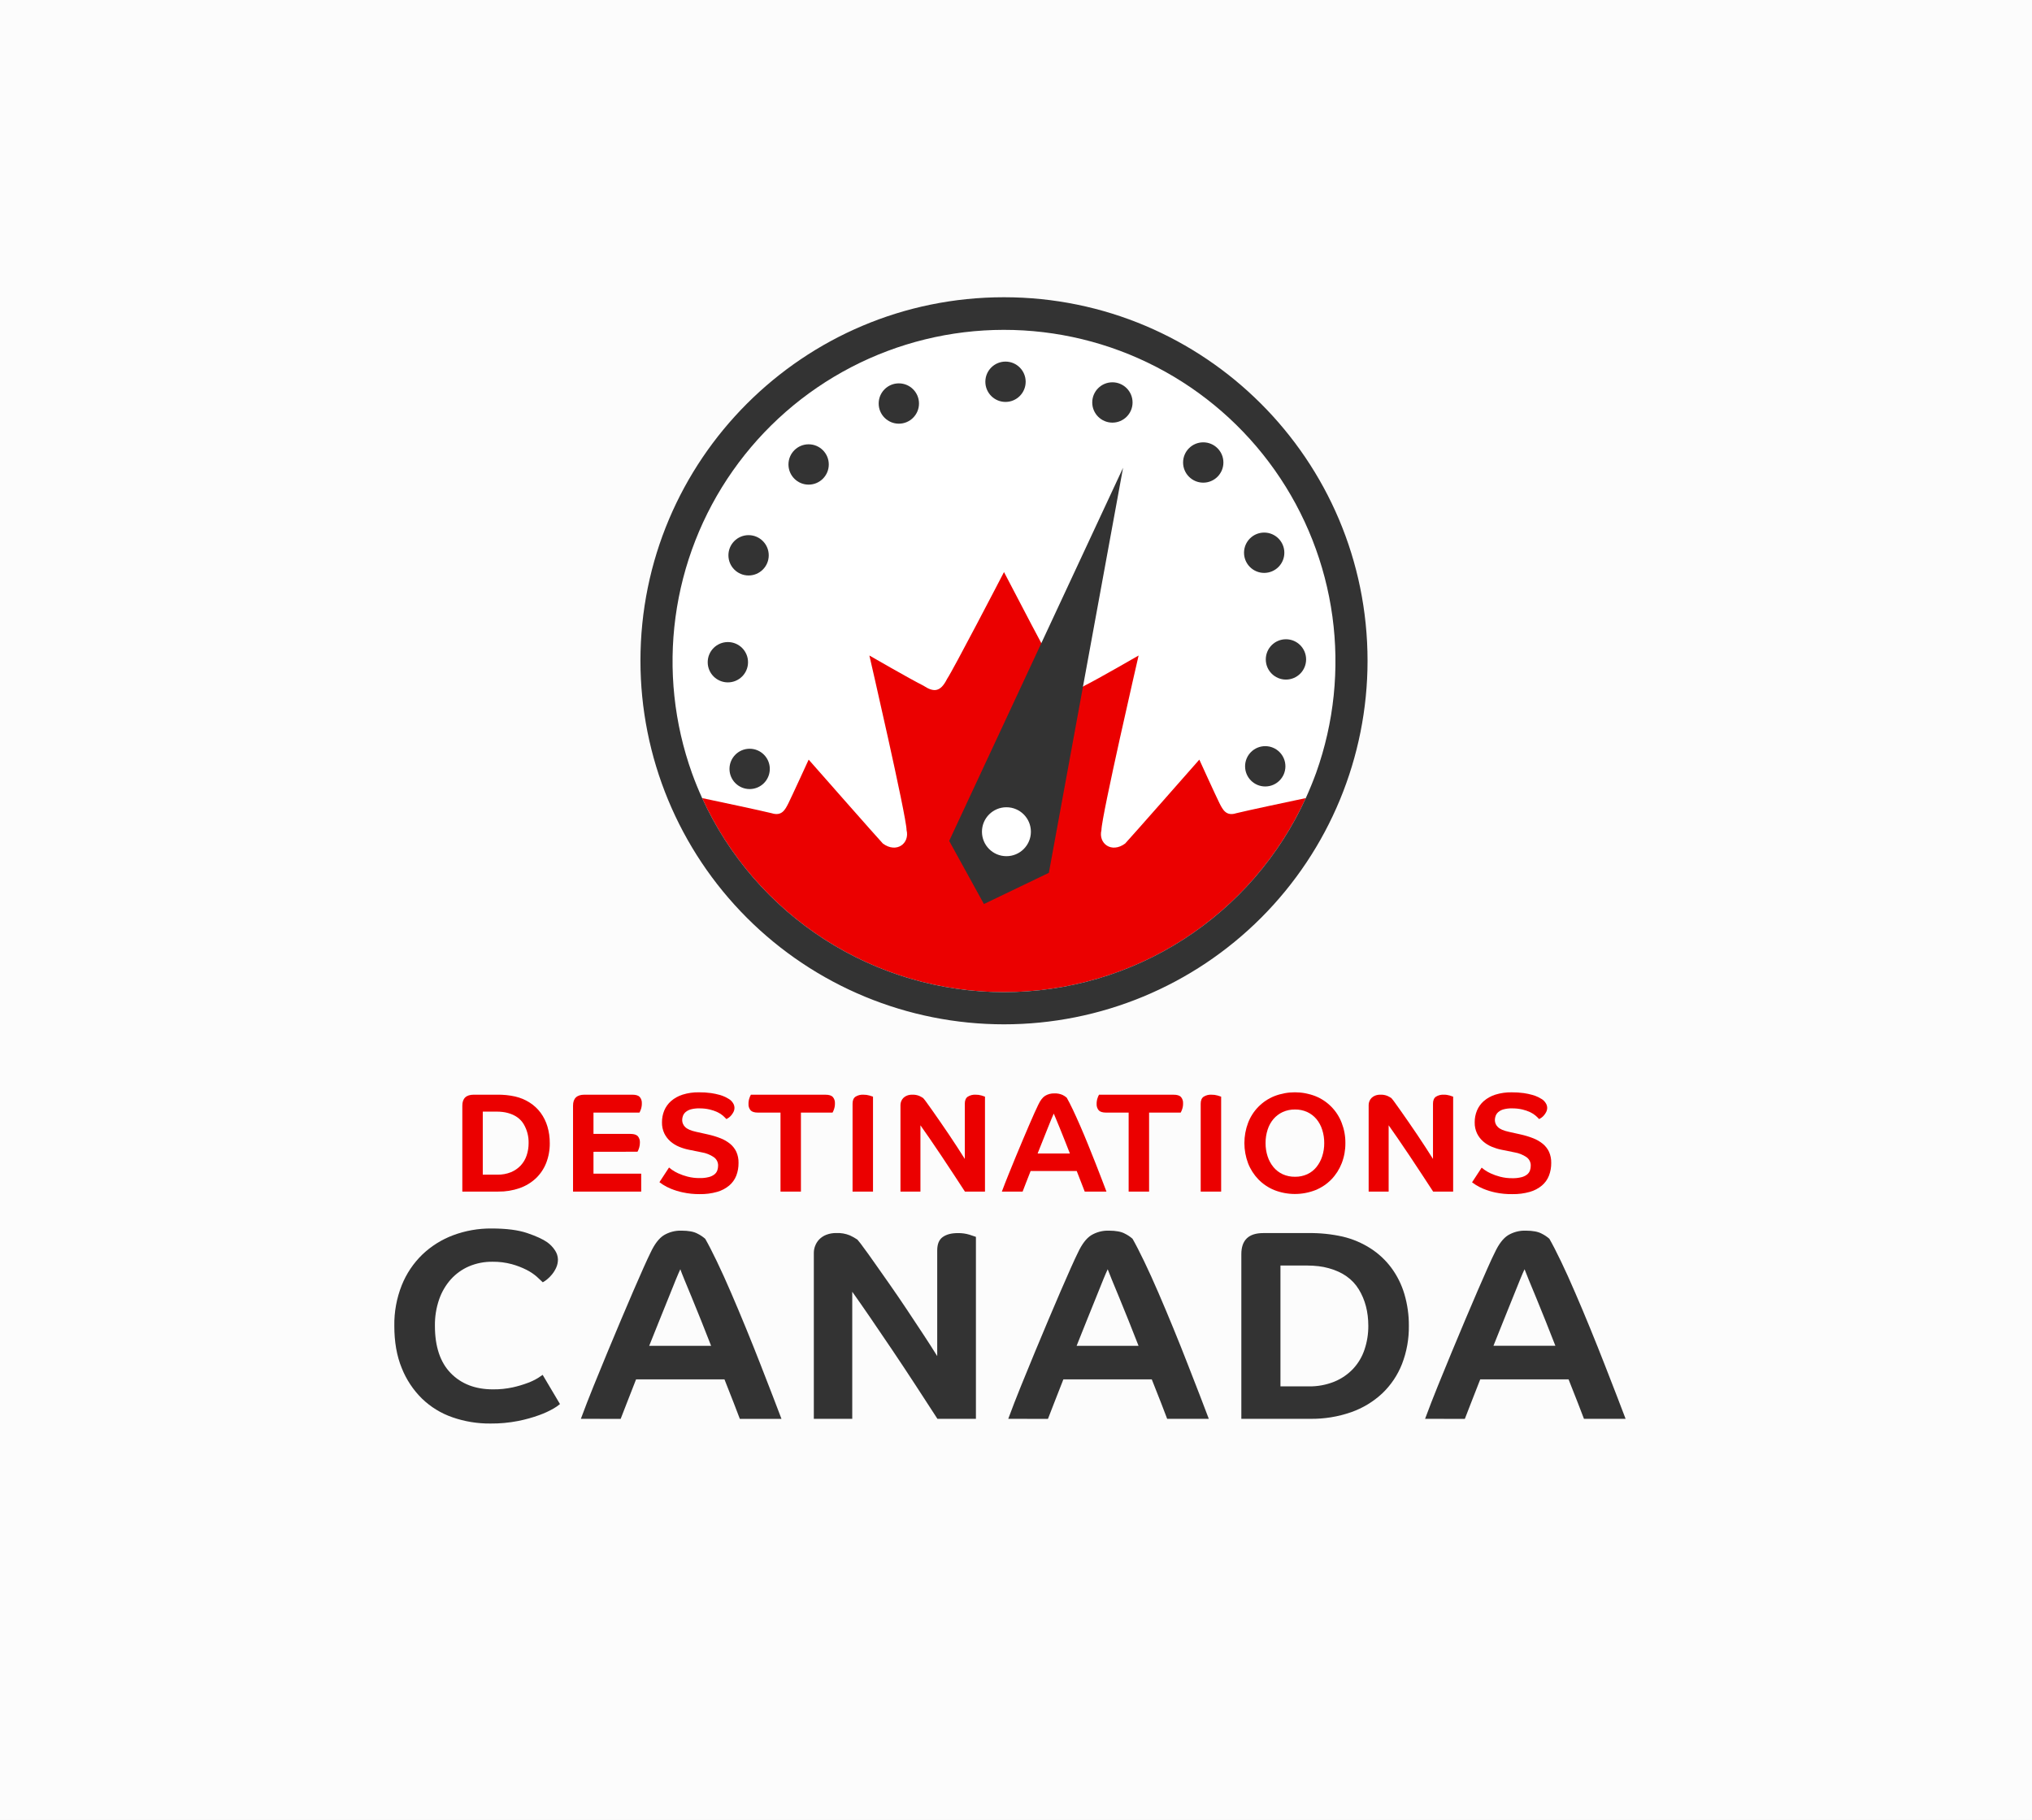
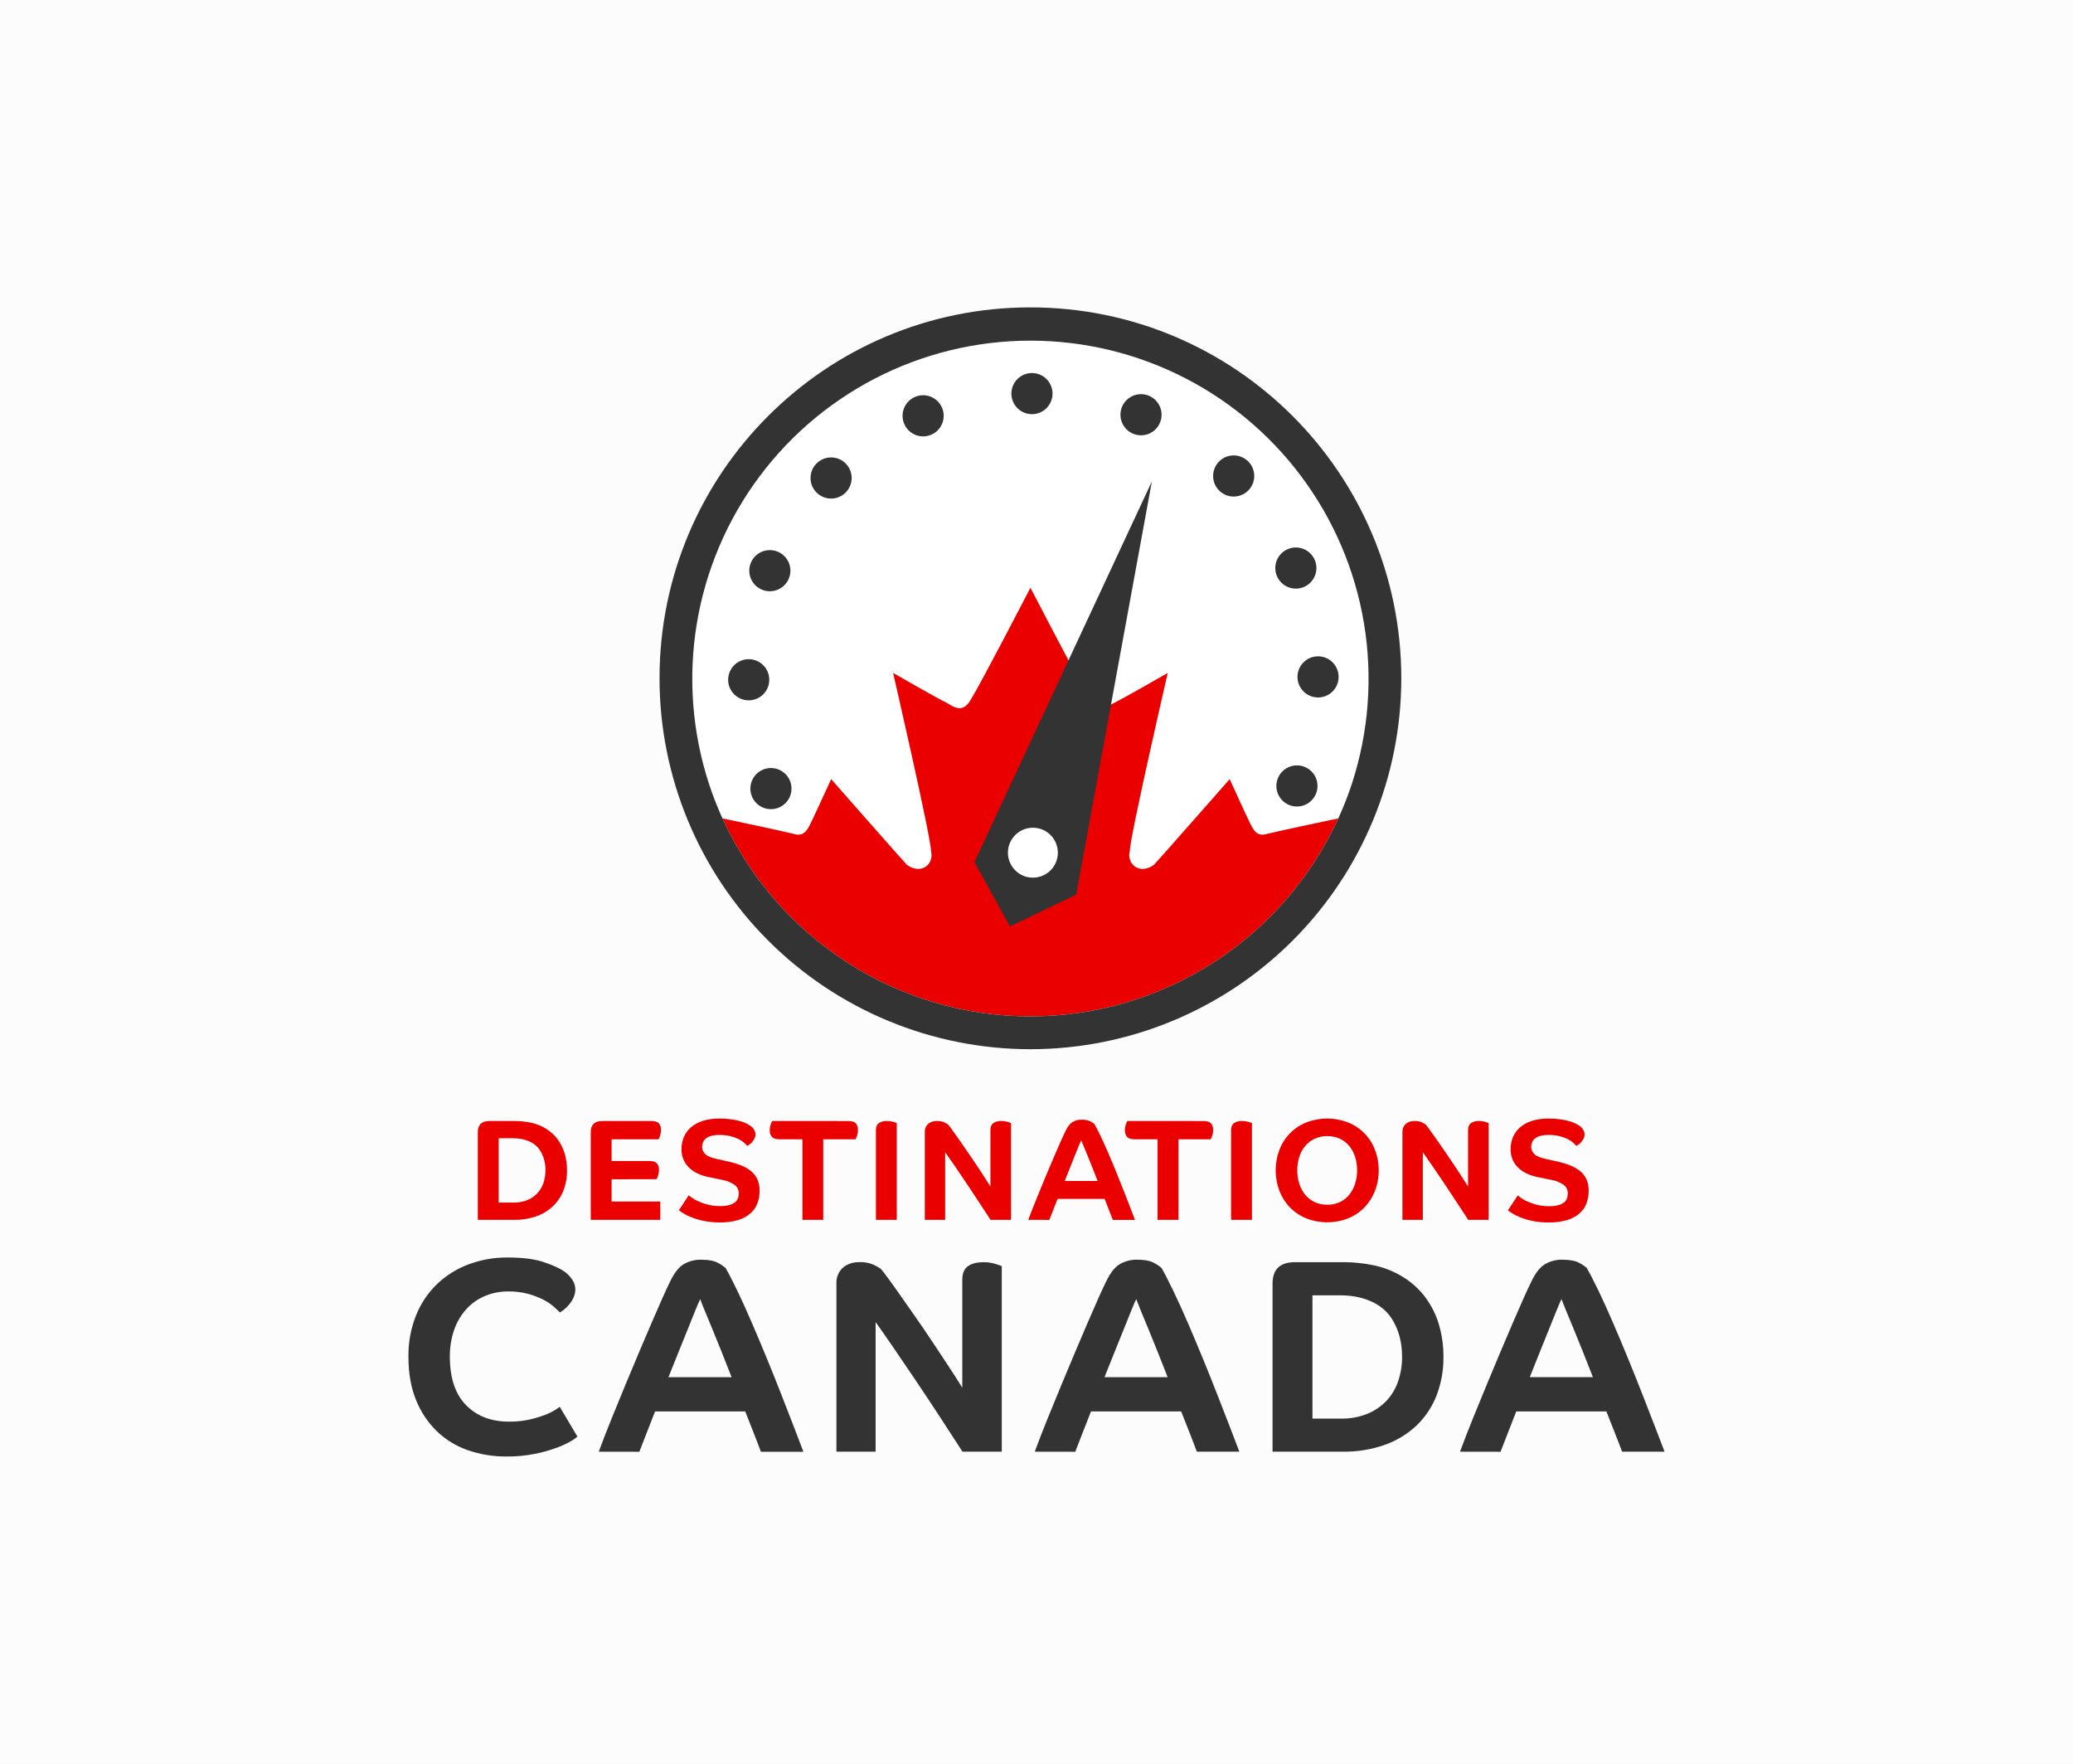
- <svg xmlns="http://www.w3.org/2000/svg" fill="none" viewBox="0 0 335 300">
-   <path d="m0 0h335v300h-335z" fill="#fcfcfc" />
-   <path d="m220.164 108.924c.009 6.288-1.07 12.53-3.189 18.449-.51 1.421-1.076 2.815-1.697 4.182-2.904.618-9.718 2.059-11.462 2.492-1.666.528-2.221-.554-2.778-1.666-.557-1.111-3.328-7.167-3.328-7.167s-11.676 13.276-12.228 13.841c-2.244 1.663-4.461 0-3.91-2.22 0-2.223 6.127-28.774 6.127-28.774s-6.678 3.859-8.898 4.968c-1.69 1.111-2.799 1.111-3.907-1.109-1.056-1.584-8.696-16.29-9.385-17.616.032-.063.05-.095.05-.095h-.1s.018.032.05.095c-.689 1.32-8.326 16.029-9.384 17.616-1.109 2.22-2.22 2.22-3.907 1.109-2.22-1.109-8.902-4.968-8.902-4.968s6.127 26.543 6.127 28.774c.555 2.22-1.665 3.883-3.907 2.22-.554-.557-12.23-13.83-12.23-13.83s-2.782 6.058-3.329 7.167c-.546 1.108-1.108 2.199-2.774 1.665-1.745-.432-8.537-1.874-11.46-2.491-.607-1.331-1.16-2.688-1.66-4.071-2.714-7.504-3.753-15.511-3.044-23.459.71-7.948 3.151-15.645 7.152-22.549 4.001-6.904 9.465-12.849 16.008-17.417 6.543-4.568 14.007-7.648 21.867-9.024 7.86-1.376 15.926-1.015 23.632 1.059 7.705 2.073 14.864 5.808 20.972 10.943 6.109 5.135 11.019 11.544 14.387 18.778s5.111 15.118 5.107 23.098z" fill="#fff" />
-   <path d="m215.278 131.566c-4.355 9.541-11.36 17.63-20.183 23.302-8.822 5.671-19.09 8.687-29.578 8.687s-20.755-3.016-29.578-8.687c-8.822-5.672-15.828-13.761-20.182-23.302 2.922.617 9.714 2.059 11.459 2.492 1.666.528 2.22-.555 2.775-1.666.554-1.111 3.328-7.167 3.328-7.167s11.676 13.273 12.231 13.83c2.241 1.663 4.461 0 3.907-2.22 0-2.223-6.128-28.774-6.128-28.774s6.682 3.859 8.902 4.968c1.687 1.111 2.798 1.111 3.907-1.109 1.056-1.584 8.695-16.29 9.384-17.615.689 1.32 8.326 16.029 9.385 17.615 1.109 2.22 2.217 2.22 3.907 1.109 2.22-1.109 8.899-4.968 8.899-4.968s-6.127 26.543-6.127 28.774c-.552 2.22 1.665 3.883 3.909 2.22.552-.557 12.228-13.83 12.228-13.83s2.756 6.058 3.315 7.167c.56 1.109 1.112 2.199 2.778 1.666 1.744-.433 8.542-1.875 11.462-2.492z" fill="#eb0000" />
+ <svg xmlns="http://www.w3.org/2000/svg" fill="none" viewBox="0 0 335 285">
+   <path d="m0 0h335v285h-335z" fill="#fcfcfc" />
+   <path d="m221.159 109.589c.01 6.288-1.069 12.53-3.188 18.45-.511 1.42-1.077 2.814-1.698 4.181-2.904.618-9.717 2.059-11.462 2.492-1.666.528-2.22-.554-2.777-1.666-.557-1.111-3.329-7.167-3.329-7.167s-11.676 13.276-12.227 13.841c-2.244 1.663-4.462 0-3.91-2.22 0-2.223 6.127-28.774 6.127-28.774s-6.679 3.859-8.899 4.968c-1.689 1.111-2.798 1.111-3.907-1.109-1.056-1.584-8.695-16.29-9.384-17.615.031-.063.05-.095.05-.095h-.1s.018.032.05.095c-.689 1.32-8.326 16.029-9.385 17.615-1.108 2.22-2.22 2.22-3.907 1.109-2.22-1.109-8.901-4.968-8.901-4.968s6.127 26.543 6.127 28.774c.554 2.22-1.666 3.883-3.907 2.22-.554-.557-12.23-13.83-12.23-13.83s-2.783 6.058-3.329 7.167c-.547 1.109-1.109 2.199-2.775 1.666-1.745-.433-8.537-1.875-11.459-2.492-.607-1.331-1.161-2.688-1.66-4.071-2.715-7.504-3.754-15.511-3.044-23.459.71-7.948 3.151-15.645 7.152-22.549 4.001-6.904 9.464-12.849 16.007-17.417 6.544-4.568 14.007-7.648 21.867-9.024 7.861-1.376 15.927-1.015 23.632 1.058 7.706 2.073 14.864 5.808 20.973 10.943 6.108 5.135 11.019 11.544 14.387 18.778 3.367 7.234 5.11 15.118 5.106 23.098z" fill="#fff" />
+   <path d="m216.273 132.231c-4.354 9.541-11.36 17.63-20.183 23.302-8.822 5.671-19.089 8.687-29.578 8.687-10.488 0-20.755-3.016-29.577-8.687-8.823-5.672-15.829-13.761-20.183-23.302 2.922.617 9.714 2.059 11.459 2.492 1.666.528 2.22-.555 2.775-1.666.554-1.111 3.329-7.167 3.329-7.167s11.676 13.273 12.23 13.83c2.241 1.663 4.461 0 3.907-2.22 0-2.223-6.127-28.774-6.127-28.774s6.681 3.859 8.901 4.968c1.687 1.111 2.798 1.111 3.907-1.109 1.056-1.584 8.696-16.29 9.385-17.615.689 1.32 8.326 16.029 9.384 17.615 1.109 2.22 2.218 2.22 3.907 1.109 2.22-1.109 8.899-4.968 8.899-4.968s-6.127 26.543-6.127 28.774c-.552 2.22 1.666 3.883 3.91 2.22.551-.557 12.227-13.83 12.227-13.83s2.756 6.058 3.316 7.167c.559 1.109 1.111 2.199 2.777 1.666 1.745-.433 8.542-1.875 11.462-2.492z" fill="#eb0000" />
  <g fill="#333">
-     <path d="m185.152 77.114-28.668 61.51 5.728 10.404 10.705-5.142z" />
-     <path d="m123.589 130.077c1.835 0 3.323-1.488 3.323-3.324 0-1.835-1.488-3.323-3.323-3.323-1.836 0-3.324 1.488-3.324 3.323 0 1.836 1.488 3.324 3.324 3.324z" />
-     <path d="m123.412 94.867c1.836 0 3.324-1.488 3.324-3.324s-1.488-3.324-3.324-3.324c-1.835 0-3.323 1.488-3.323 3.324s1.488 3.324 3.323 3.324z" />
-     <path d="m148.184 69.844c1.836 0 3.324-1.488 3.324-3.324s-1.488-3.324-3.324-3.324c-1.835 0-3.323 1.488-3.323 3.324s1.488 3.324 3.323 3.324z" />
-     <path d="m183.394 69.67c1.835 0 3.323-1.488 3.323-3.324 0-1.836-1.488-3.324-3.323-3.324-1.836 0-3.324 1.488-3.324 3.324 0 1.835 1.488 3.324 3.324 3.324z" />
-     <path d="m208.417 94.442c1.835 0 3.323-1.488 3.323-3.324 0-1.835-1.488-3.324-3.323-3.324-1.836 0-3.324 1.488-3.324 3.324 0 1.836 1.488 3.324 3.324 3.324z" />
-     <path d="m208.591 129.649c1.836 0 3.324-1.488 3.324-3.324 0-1.835-1.488-3.323-3.324-3.323s-3.324 1.488-3.324 3.323c0 1.836 1.488 3.324 3.324 3.324z" />
-     <path d="m119.999 112.49c1.835 0 3.323-1.488 3.323-3.323 0-1.836-1.488-3.324-3.323-3.324-1.836 0-3.324 1.488-3.324 3.324 0 1.835 1.488 3.323 3.324 3.323z" />
-     <path d="m133.311 79.891c1.836 0 3.324-1.488 3.324-3.324 0-1.836-1.488-3.324-3.324-3.324-1.835 0-3.323 1.488-3.323 3.324 0 1.835 1.488 3.324 3.323 3.324z" />
-     <path d="m165.771 66.257c1.835 0 3.323-1.488 3.323-3.324 0-1.835-1.488-3.324-3.323-3.324-1.836 0-3.324 1.488-3.324 3.324 0 1.836 1.488 3.324 3.324 3.324z" />
-     <path d="m198.37 79.566c1.835 0 3.323-1.488 3.323-3.324 0-1.836-1.488-3.324-3.323-3.324-1.836 0-3.324 1.488-3.324 3.324 0 1.835 1.488 3.324 3.324 3.324z" />
-     <path d="m212.004 112.028c1.836 0 3.324-1.488 3.324-3.323 0-1.836-1.488-3.324-3.324-3.324-1.835 0-3.323 1.488-3.323 3.324 0 1.835 1.488 3.323 3.323 3.323z" />
-     <path d="m165.509 49c-33.1 0-59.924 26.834-59.924 59.924 0 15.896 6.315 31.141 17.555 42.381s26.485 17.554 42.381 17.554 31.141-6.314 42.381-17.554 17.555-26.485 17.555-42.381c-.013-33.09-26.847-59.924-59.948-59.924zm49.769 82.565c-4.355 9.542-11.361 17.631-20.183 23.302-8.822 5.672-19.09 8.688-29.578 8.688s-20.755-3.016-29.578-8.688c-8.822-5.671-15.828-13.76-20.182-23.302-.608-1.33-1.161-2.687-1.661-4.07-2.962-8.245-3.898-17.08-2.73-25.763 1.169-8.682 4.407-16.956 9.443-24.124 5.036-7.168 11.721-13.021 19.493-17.064 7.771-4.043 16.401-6.159 25.161-6.168 8.761-.009 17.395 2.087 25.175 6.114 7.781 4.027 14.479 9.865 19.53 17.022 5.051 7.157 8.308 15.424 9.495 24.104 1.187 8.679.269 17.517-2.675 25.768-.519 1.42-1.089 2.814-1.71 4.181z" />
+     <path d="m186.147 77.779-28.668 61.51 5.728 10.404 10.705-5.142z" />
+     <path d="m124.584 130.742c1.836 0 3.324-1.488 3.324-3.324 0-1.835-1.488-3.323-3.324-3.323-1.835 0-3.323 1.488-3.323 3.323 0 1.836 1.488 3.324 3.323 3.324z" />
+     <path d="m124.407 95.532c1.836 0 3.324-1.488 3.324-3.324 0-1.836-1.488-3.324-3.324-3.324-1.835 0-3.323 1.488-3.323 3.324 0 1.835 1.488 3.324 3.323 3.324z" />
+     <path d="m149.179 70.509c1.836 0 3.324-1.488 3.324-3.324 0-1.835-1.488-3.324-3.324-3.324-1.835 0-3.323 1.488-3.323 3.324 0 1.836 1.488 3.324 3.323 3.324z" />
+     <path d="m184.389 70.335c1.836 0 3.324-1.488 3.324-3.324s-1.488-3.324-3.324-3.324c-1.835 0-3.323 1.488-3.323 3.324s1.488 3.324 3.323 3.324z" />
+     <path d="m209.412 95.107c1.835 0 3.323-1.488 3.323-3.324 0-1.836-1.488-3.324-3.323-3.324-1.836 0-3.324 1.488-3.324 3.324 0 1.835 1.488 3.324 3.324 3.324z" />
+     <path d="m209.586 130.314c1.836 0 3.324-1.488 3.324-3.323 0-1.836-1.488-3.324-3.324-3.324-1.835 0-3.323 1.488-3.323 3.324 0 1.835 1.488 3.323 3.323 3.323z" />
+     <path d="m120.994 113.155c1.835 0 3.323-1.488 3.323-3.323 0-1.836-1.488-3.324-3.323-3.324-1.836 0-3.324 1.488-3.324 3.324 0 1.835 1.488 3.323 3.324 3.323z" />
+     <path d="m134.307 80.556c1.835 0 3.323-1.488 3.323-3.324s-1.488-3.324-3.323-3.324c-1.836 0-3.324 1.488-3.324 3.324s1.488 3.324 3.324 3.324z" />
+     <path d="m166.766 66.921c1.835 0 3.323-1.488 3.323-3.324 0-1.836-1.488-3.324-3.323-3.324-1.836 0-3.324 1.488-3.324 3.324 0 1.835 1.488 3.324 3.324 3.324z" />
+     <path d="m199.365 80.231c1.835 0 3.323-1.488 3.323-3.324s-1.488-3.324-3.323-3.324c-1.836 0-3.324 1.488-3.324 3.324s1.488 3.324 3.324 3.324z" />
+     <path d="m212.999 112.693c1.836 0 3.324-1.488 3.324-3.323 0-1.836-1.488-3.324-3.324-3.324-1.835 0-3.323 1.488-3.323 3.324 0 1.835 1.488 3.323 3.323 3.323z" />
+     <path d="m166.504 49.665c-33.1 0-59.923 26.834-59.923 59.924 0 15.896 6.314 31.141 17.554 42.381s26.485 17.555 42.381 17.555 31.141-6.315 42.381-17.555 17.555-26.485 17.555-42.381c-.013-33.09-26.847-59.924-59.948-59.924zm49.769 82.566c-4.355 9.541-11.36 17.63-20.183 23.301-8.822 5.672-19.089 8.688-29.578 8.688-10.488 0-20.755-3.016-29.578-8.688-8.822-5.671-15.828-13.76-20.182-23.301-.607-1.331-1.161-2.688-1.661-4.071-2.962-8.245-3.898-17.08-2.73-25.763 1.169-8.682 4.407-16.956 9.443-24.124s11.721-13.021 19.493-17.064 16.401-6.159 25.162-6.168c8.76-.009 17.394 2.087 25.175 6.114 7.78 4.027 14.478 9.865 19.529 17.022s8.308 15.425 9.495 24.104c1.187 8.679.27 17.517-2.675 25.768-.519 1.42-1.089 2.814-1.71 4.182z" />
  </g>
-   <path d="m165.921 141.142c2.228 0 4.034-1.805 4.034-4.033s-1.806-4.034-4.034-4.034-4.034 1.806-4.034 4.034 1.806 4.033 4.034 4.033z" fill="#fff" />
-   <path d="m91.982 207.597c.006.476-.093.947-.29 1.381-.181.399-.414.774-.692 1.114-.244.304-.52.581-.824.826-.215.177-.447.334-.692.467-.237-.237-.572-.55-1.003-.937-.509-.439-1.07-.813-1.671-1.114-.776-.393-1.59-.706-2.429-.935-1.038-.28-2.111-.415-3.186-.401-1.331-.018-2.651.24-3.878.758-1.137.49-2.155 1.219-2.986 2.138-.859.968-1.518 2.097-1.938 3.321-.479 1.398-.713 2.868-.692 4.345 0 3.416.869 6.016 2.608 7.801 1.739 1.784 4.061 2.676 6.966 2.674 1.101.012 2.2-.1 3.276-.333.841-.186 1.668-.432 2.474-.736.574-.21 1.125-.475 1.647-.792.417-.264.684-.444.792-.528l2.854 4.812c-.329.278-.682.524-1.056.737-.74.422-1.516.78-2.318 1.069-1.14.416-2.31.743-3.5.979-1.519.299-3.064.442-4.612.425-2.124.017-4.234-.33-6.24-1.027-1.876-.647-3.587-1.697-5.016-3.075-1.452-1.427-2.591-3.142-3.342-5.034-.818-1.991-1.227-4.308-1.225-6.953-.038-2.295.378-4.575 1.225-6.708.761-1.904 1.915-3.625 3.387-5.053 1.461-1.395 3.19-2.48 5.082-3.189 2.026-.755 4.173-1.133 6.336-1.114 2.437 0 4.399.253 5.884.758 1.485.505 2.584 1.01 3.297 1.515.515.365.954.827 1.294 1.36.286.43.448.932.467 1.449z" fill="#333" />
-   <path d="m95.763 233.892c.651-1.76 1.355-3.572 2.112-5.438.757-1.865 1.514-3.713 2.272-5.543.759-1.827 1.502-3.602 2.231-5.325s1.404-3.307 2.027-4.752c.623-1.441 1.18-2.712 1.671-3.811.491-1.1.885-1.947 1.18-2.54.655-1.397 1.383-2.349 2.183-2.854.876-.525 1.884-.788 2.904-.757 1.158 0 2.038.163 2.64.491.465.226.898.515 1.286.858.528.922 1.167 2.163 1.916 3.722.75 1.559 1.53 3.282 2.342 5.169.815 1.888 1.639 3.848 2.473 5.881s1.622 4.001 2.363 5.905c.741 1.905 1.417 3.643 2.027 5.217.611 1.573 1.093 2.836 1.447 3.788h-6.864c-.237-.655-.571-1.524-1-2.608-.43-1.084-.942-2.388-1.537-3.91h-14.571c-.597 1.515-1.102 2.808-1.516 3.878-.413 1.07-.755 1.95-1.026 2.64zm16.398-24.656c-.148.296-.392.86-.734 1.692-.341.833-.742 1.828-1.203 2.986-.462 1.16-.975 2.43-1.539 3.812-.565 1.381-1.117 2.759-1.656 4.131h10.206c-.528-1.364-1.07-2.737-1.626-4.12-.556-1.384-1.069-2.646-1.539-3.789-.475-1.144-.884-2.132-1.225-2.964-.342-.833-.569-1.415-.684-1.748z" fill="#333" />
-   <path d="m141.347 204.345c.357.412.692.843 1.003 1.291.528.704 1.16 1.584 1.895 2.639l2.474 3.519c.905 1.294 1.818 2.631 2.74 4.013.922 1.381 1.826 2.745 2.711 4.092.88 1.335 1.661 2.553 2.342 3.653v-17.423c0-1.04.303-1.774.913-2.207s1.431-.646 2.474-.646c.655-.014 1.309.075 1.937.264.549.176.898.295 1.056.356v29.996h-6.346c-1.04-1.605-2.213-3.41-3.519-5.417-1.306-2.006-2.614-3.981-3.925-5.926-1.308-1.945-2.549-3.771-3.722-5.48-1.174-1.709-2.132-3.084-2.875-4.124v20.947h-6.336v-27.364c.002-.397.078-.79.225-1.159.149-.393.376-.753.668-1.056.328-.332.723-.59 1.158-.758.526-.202 1.085-.3 1.648-.29.761-.035 1.521.095 2.228.38.435.199.854.433 1.251.7z" fill="#333" />
-   <path d="m166.222 233.892c.651-1.76 1.355-3.572 2.112-5.438.756-1.865 1.514-3.713 2.273-5.543.758-1.827 1.502-3.602 2.23-5.325.729-1.723 1.405-3.307 2.028-4.752.623-1.441 1.18-2.712 1.671-3.811.491-1.1.884-1.947 1.18-2.54.654-1.397 1.382-2.349 2.183-2.854.875-.525 1.883-.788 2.904-.757 1.158 0 2.04.163 2.639.491.46.224.887.509 1.27.847.528.922 1.167 2.163 1.917 3.722.749 1.56 1.532 3.282 2.346 5.169.815 1.888 1.64 3.849 2.474 5.882.834 2.032 1.621 4.001 2.36 5.905.744 1.904 1.421 3.643 2.03 5.216s1.091 2.836 1.447 3.788h-6.864c-.238-.654-.571-1.524-1-2.608-.43-1.084-.943-2.384-1.539-3.899h-14.572c-.597 1.515-1.103 2.808-1.518 3.878s-.757 1.95-1.024 2.64zm16.398-24.656c-.147.296-.392.86-.733 1.692-.342.833-.744 1.832-1.207 2.997-.461 1.159-.974 2.43-1.539 3.812-.565 1.381-1.114 2.755-1.647 4.12h10.208c-.528-1.364-1.07-2.737-1.626-4.12-.556-1.384-1.069-2.646-1.539-3.789-.475-1.144-.884-2.132-1.225-2.964-.341-.833-.572-1.415-.692-1.748z" fill="#333" />
-   <path d="m232.267 218.56c.03 2.156-.355 4.297-1.135 6.307-.719 1.83-1.83 3.48-3.255 4.836-1.475 1.375-3.22 2.429-5.123 3.096-2.17.756-4.456 1.126-6.753 1.093h-11.351v-27.142c0-2.318 1.203-3.477 3.611-3.477h7.391c1.918-.032 3.833.163 5.705.581 1.634.384 3.191 1.044 4.604 1.951 1.328.854 2.491 1.942 3.432 3.21.958 1.305 1.682 2.767 2.141 4.321.498 1.696.746 3.456.733 5.224zm-6.684 0c0-2.288-.52-4.286-1.56-5.995s-2.689-2.875-4.947-3.498c-.555-.157-1.121-.269-1.694-.335-.636-.073-1.275-.11-1.914-.111h-4.369v19.923h4.635c1.466.028 2.921-.241 4.279-.792 1.162-.479 2.21-1.199 3.073-2.112.844-.91 1.482-1.99 1.872-3.168.423-1.26.634-2.582.625-3.912z" fill="#333" />
-   <path d="m234.942 233.892c.652-1.76 1.356-3.572 2.111-5.438.755-1.865 1.513-3.713 2.273-5.543.757-1.827 1.5-3.602 2.228-5.325.729-1.723 1.405-3.307 2.028-4.752.626-1.441 1.183-2.712 1.671-3.811.487-1.1.881-1.947 1.182-2.54.653-1.397 1.381-2.348 2.183-2.854.876-.525 1.884-.788 2.904-.757 1.158 0 2.038.163 2.64.491.459.225.886.51 1.27.847.528.922 1.167 2.163 1.916 3.722.75 1.56 1.53 3.282 2.339 5.169.819 1.888 1.643 3.849 2.474 5.882.83 2.032 1.618 4.001 2.362 5.905.743 1.904 1.419 3.643 2.028 5.216s1.092 2.836 1.449 3.788h-6.864c-.237-.654-.572-1.524-1.003-2.608s-.943-2.384-1.536-3.899h-14.561c-.593 1.515-1.098 2.808-1.516 3.878l-1.024 2.64zm16.401-24.656c-.15.296-.395.86-.737 1.693-.341.832-.742 1.827-1.204 2.985-.459 1.16-.971 2.431-1.536 3.812-.565 1.382-1.115 2.755-1.65 4.121h10.206c-.528-1.364-1.07-2.738-1.626-4.121s-1.069-2.646-1.537-3.788c-.475-1.144-.884-2.132-1.227-2.965-.343-.832-.573-1.411-.689-1.737z" fill="#333" />
-   <path d="m90.636 188.433c.015 1.125-.186 2.243-.594 3.291-.376.954-.955 1.814-1.697 2.521-.77.718-1.681 1.268-2.674 1.616-1.131.394-2.323.587-3.522.57h-5.929v-14.16c0-1.207.628-1.811 1.885-1.811h3.859c1-.017 1.999.084 2.975.301.853.198 1.667.54 2.405 1.011.693.446 1.3 1.013 1.792 1.674.497.682.874 1.445 1.114 2.254.262.887.392 1.808.385 2.733zm-3.487 0c.025-1.098-.257-2.181-.816-3.126-.54-.892-1.4-1.501-2.579-1.827-.29-.081-.585-.14-.884-.174-.332-.038-.666-.058-1-.058h-2.278v10.393h2.418c.764.017 1.524-.121 2.233-.407.606-.251 1.151-.627 1.602-1.103.44-.475.773-1.038.977-1.653.221-.659.332-1.35.327-2.045z" fill="#eb0000" />
-   <path d="m97.843 189.874v3.603h7.866v2.954h-11.237v-14.16c0-1.207.627-1.811 1.882-1.811h7.882c.59 0 1 .124 1.231.37.25.299.375.683.348 1.072.005.324-.046.646-.15.953-.063.193-.144.379-.243.557h-7.579v3.511h6.071c.588 0 .999.124 1.233.372.247.295.371.672.349 1.056.001.529-.136 1.049-.396 1.51z" fill="#eb0000" />
-   <path d="m119.767 184.481c-.177-.192-.364-.374-.56-.547-.271-.233-.572-.428-.895-.58-.417-.197-.853-.349-1.301-.454-.568-.131-1.15-.193-1.732-.185-.467-.012-.932.042-1.383.161-.316.084-.61.235-.861.443-.197.169-.349.385-.441.629-.085.222-.129.458-.129.697.001.215.045.429.132.627.086.198.212.376.369.523.333.333.925.593 1.777.779l1.977.441c.705.155 1.397.365 2.07.628.572.223 1.106.533 1.584.919.435.359.784.81 1.024 1.32.25.571.373 1.19.359 1.813.011.722-.115 1.438-.372 2.112-.246.625-.641 1.18-1.151 1.616-.585.489-1.266.848-1.999 1.056-.944.266-1.922.391-2.903.372-.928.007-1.853-.089-2.759-.285-.683-.144-1.352-.35-1.998-.615-.446-.182-.875-.404-1.281-.663-.309-.208-.501-.346-.58-.406l1.583-2.418c.153.132.312.257.478.372.323.224.665.418 1.022.581.499.226 1.016.409 1.547.546.66.17 1.34.251 2.022.243.513.013 1.026-.046 1.523-.174.334-.085.647-.239.919-.452.206-.173.363-.398.454-.652.084-.247.127-.507.127-.768.007-.275-.054-.547-.178-.792s-.307-.455-.533-.612c-.596-.406-1.275-.677-1.987-.792l-2.183-.444c-.539-.11-1.065-.274-1.571-.488-.513-.213-.988-.507-1.407-.871-.422-.369-.766-.817-1.011-1.32-.267-.571-.398-1.195-.383-1.824-.006-.666.12-1.327.372-1.943.252-.602.637-1.138 1.127-1.568.557-.478 1.206-.838 1.906-1.056.869-.271 1.775-.4 2.685-.383.669-.007 1.338.035 2.001.127.482.07.959.172 1.428.303.328.09.647.21.953.359.24.124.422.225.547.304.278.167.513.398.686.673.152.228.237.494.245.768.004.246-.052.489-.163.708-.102.2-.227.388-.372.559-.126.15-.271.282-.431.394-.112.081-.23.154-.353.219z" fill="#eb0000" />
-   <path d="m136.067 180.463c.588 0 .999.123 1.233.37.25.299.375.683.349 1.071.005.324-.046.647-.151.953-.062.194-.144.381-.245.557h-5.211v13.02h-3.366v-13.022h-3.696c-.589 0-.999-.124-1.23-.372-.251-.298-.376-.681-.351-1.07-.006-.324.046-.646.153-.953.062-.193.143-.38.243-.557z" fill="#eb0000" />
-   <path d="m140.555 181.947c0-.542.158-.927.478-1.151.384-.243.834-.36 1.288-.336.35-.005.699.041 1.035.138.303.095.493.155.57.187v15.646h-3.371z" fill="#eb0000" />
-   <path d="m152.197 181.017c.188.215.365.439.528.673.272.374.602.835.99 1.384l1.288 1.848c.473.672.95 1.37 1.431 2.093.48.723.949 1.433 1.407 2.128.457.704.864 1.339 1.219 1.906v-9.102c0-.542.159-.927.478-1.151.385-.243.836-.36 1.291-.336.342-.006.683.04 1.011.138.285.095.467.155.546.187v15.646h-3.307c-.544-.837-1.154-1.779-1.848-2.824-.695-1.046-1.362-2.078-2.046-3.092-.684-1.013-1.32-1.969-1.94-2.861-.621-.892-1.112-1.608-1.5-2.149v10.926h-3.292v-14.276c.002-.206.041-.41.117-.602.079-.204.198-.39.348-.549.172-.172.378-.306.605-.393.274-.105.566-.156.86-.151.398-.017.794.05 1.164.196.226.103.443.224.65.361z" fill="#eb0000" />
-   <path d="m165.169 196.431c.34-.913.71-1.848 1.106-2.835s.792-1.943 1.185-2.904.792-1.879 1.162-2.777c.369-.897.733-1.726 1.055-2.476.323-.75.616-1.415.872-1.988s.462-1.016.617-1.32c.34-.728.719-1.224 1.138-1.488.456-.275.981-.412 1.513-.396.475-.023.949.068 1.383.264.239.118.462.267.663.443.277.481.612 1.127.997 1.94.386.813.792 1.714 1.223 2.696.43.982.855 2.008 1.288 3.07.433 1.061.845 2.088 1.233 3.08.388.993.741 1.898 1.056 2.719.314.821.57 1.481.755 1.978h-3.583c-.123-.34-.299-.793-.528-1.36-.224-.567-.493-1.243-.792-2.035h-7.602l-.792 2.022-.528 1.373zm8.555-12.856c-.076.154-.203.449-.382.882-.18.433-.389.953-.629 1.558-.24.604-.507 1.267-.792 1.987-.285.721-.58 1.439-.858 2.152h5.322c-.277-.713-.562-1.431-.847-2.152-.285-.72-.555-1.378-.792-1.974-.238-.597-.462-1.112-.639-1.547-.177-.436-.319-.737-.383-.906z" fill="#eb0000" />
-   <path d="m193.462 180.463c.592 0 1.001.124 1.233.37.25.299.375.683.348 1.071.006.324-.045.647-.15.953-.063.194-.144.38-.243.557h-5.208v13.02h-3.371v-13.022h-3.696c-.591 0-1-.124-1.233-.372-.25-.299-.374-.682-.348-1.07-.005-.324.045-.646.15-.953.062-.193.144-.38.243-.557z" fill="#eb0000" />
-   <path d="m197.95 181.947c0-.542.158-.927.478-1.151.385-.243.836-.36 1.291-.336.349-.005.696.041 1.032.138.303.095.493.155.57.187v15.646h-3.371z" fill="#eb0000" />
-   <path d="m221.803 188.433c.011 1.137-.194 2.265-.604 3.326-.384.991-.961 1.895-1.698 2.661-.744.763-1.639 1.364-2.626 1.766-2.183.855-4.608.855-6.79 0-.988-.402-1.882-1.003-2.627-1.766-.737-.766-1.315-1.67-1.7-2.661-.806-2.143-.806-4.507 0-6.65.379-.993.958-1.896 1.702-2.655.744-.758 1.637-1.354 2.622-1.751 2.184-.851 4.607-.851 6.79 0 .986.397 1.878.993 2.622 1.751.745.759 1.324 1.662 1.702 2.655.411 1.06.617 2.187.607 3.324zm-3.487 0c.006-.749-.108-1.494-.338-2.207-.201-.641-.525-1.238-.953-1.756-.413-.489-.928-.882-1.51-1.151-.631-.287-1.318-.43-2.011-.419-.701-.012-1.396.131-2.036.419-.584.271-1.103.663-1.523 1.151-.433.516-.761 1.113-.963 1.756-.23.713-.344 1.458-.338 2.207-.007.746.107 1.489.338 2.199.208.643.535 1.242.963 1.766.414.499.935.901 1.523 1.174.64.287 1.335.429 2.036.417.693.011 1.379-.132 2.011-.417.586-.271 1.103-.673 1.51-1.174.423-.526.746-1.124.953-1.766.23-.71.345-1.453.338-2.199z" fill="#eb0000" />
-   <path d="m229.382 181.017c.188.215.364.44.528.674.271.373.6.834.987 1.383l1.291 1.848c.472.672.949 1.37 1.431 2.093s.951 1.433 1.407 2.128c.458.704.864 1.339 1.22 1.906v-9.102c0-.542.158-.927.477-1.151.385-.243.835-.36 1.289-.336.342-.007.683.04 1.011.138.288.095.47.155.546.187v15.646h-3.3l-1.847-2.824c-.682-1.046-1.363-2.076-2.046-3.092-.683-1.015-1.33-1.969-1.941-2.861-.612-.891-1.112-1.607-1.499-2.149v10.926h-3.297v-14.276c.001-.206.041-.41.116-.602.078-.205.196-.391.349-.549.171-.172.377-.306.604-.393.275-.105.567-.156.861-.151.396-.017.792.049 1.161.196.227.103.445.224.652.361z" fill="#eb0000" />
-   <path d="m253.748 184.481c-.177-.192-.364-.374-.56-.547-.271-.233-.572-.428-.895-.58-.417-.197-.853-.349-1.301-.454-.568-.131-1.149-.193-1.732-.185-.466-.012-.932.042-1.383.161-.316.084-.61.235-.861.443-.197.169-.349.385-.441.629-.085.222-.128.458-.129.696.001.216.046.43.132.628s.212.376.37.523c.332.333.924.593 1.776.779l1.977.441c.706.155 1.398.365 2.07.628.572.223 1.106.533 1.584.919.435.359.785.81 1.024 1.32.251.571.373 1.19.359 1.813.012.722-.115 1.438-.372 2.112-.245.625-.641 1.18-1.151 1.616-.584.489-1.265.848-1.998 1.056-.945.266-1.923.391-2.904.372-.929.014-1.857-.074-2.767-.264-.683-.144-1.352-.35-1.998-.615-.446-.182-.874-.404-1.28-.663-.309-.208-.502-.346-.581-.406l1.584-2.418c.152.132.312.257.478.372.322.224.664.418 1.021.581.499.226 1.017.409 1.547.546.66.17 1.34.252 2.022.243.514.013 1.026-.046 1.523-.174.335-.085.647-.239.919-.452.206-.173.363-.398.454-.652.084-.247.127-.507.127-.768.012-.276-.046-.551-.168-.8-.121-.248-.303-.463-.529-.623-.597-.406-1.275-.676-1.988-.792l-2.186-.443c-.537-.111-1.062-.275-1.568-.489-.513-.212-.988-.506-1.407-.871-.421-.368-.765-.817-1.011-1.32-.266-.57-.397-1.194-.383-1.824-.006-.666.121-1.326.373-1.943.251-.601.637-1.138 1.127-1.568.557-.478 1.205-.837 1.906-1.056.868-.27 1.775-.399 2.684-.382.67-.007 1.338.035 2.001.126.483.071.96.172 1.429.304.328.09.647.21.953.359.24.124.422.224.546.304.278.168.513.398.686.673.153.228.238.494.246.768.004.246-.053.488-.164.707-.102.201-.226.389-.372.56-.126.149-.271.281-.43.393-.115.081-.235.153-.359.217z" fill="#eb0000" />
+   <path d="m166.916 141.808c2.228 0 4.034-1.806 4.034-4.034s-1.806-4.034-4.034-4.034c-2.227 0-4.033 1.806-4.033 4.034s1.806 4.034 4.033 4.034z" fill="#fff" />
+   <path d="m92.978 208.262c.006.476-.093.947-.29 1.381-.181.399-.414.774-.692 1.114-.244.304-.52.581-.824.826-.215.177-.447.334-.692.467-.238-.237-.572-.55-1.003-.937-.509-.439-1.07-.813-1.671-1.114-.776-.393-1.59-.706-2.429-.934-1.038-.281-2.111-.416-3.186-.402-1.331-.018-2.652.24-3.878.758-1.137.49-2.156 1.219-2.986 2.138-.859.968-1.518 2.097-1.938 3.321-.479 1.398-.713 2.868-.692 4.345 0 3.416.869 6.016 2.608 7.801 1.739 1.784 4.061 2.676 6.966 2.674 1.101.012 2.2-.099 3.276-.333.841-.186 1.668-.432 2.474-.736.574-.21 1.125-.475 1.647-.792.417-.264.684-.444.792-.528l2.854 4.812c-.329.278-.682.524-1.056.737-.74.422-1.516.78-2.318 1.069-1.14.416-2.31.743-3.5.979-1.519.299-3.064.442-4.612.425-2.123.017-4.234-.33-6.24-1.027-1.876-.647-3.587-1.697-5.016-3.075-1.452-1.427-2.591-3.142-3.342-5.034-.818-1.99-1.227-4.308-1.225-6.953-.038-2.295.378-4.575 1.225-6.708.761-1.904 1.915-3.625 3.387-5.053 1.461-1.395 3.19-2.48 5.082-3.189 2.026-.755 4.173-1.133 6.335-1.114 2.438 0 4.399.253 5.884.758s2.584 1.01 3.297 1.515c.515.365.955.827 1.294 1.36.286.43.448.932.467 1.449z" fill="#333" />
+   <path d="m96.758 234.557c.651-1.76 1.355-3.572 2.112-5.438.757-1.865 1.514-3.713 2.273-5.543.758-1.827 1.502-3.602 2.23-5.325.729-1.723 1.405-3.307 2.028-4.752.623-1.441 1.18-2.712 1.671-3.811.491-1.1.884-1.947 1.18-2.54.654-1.397 1.382-2.349 2.183-2.854.875-.525 1.883-.788 2.904-.757 1.158 0 2.038.163 2.639.491.466.226.898.515 1.286.858.528.922 1.167 2.163 1.917 3.722.749 1.559 1.53 3.282 2.341 5.169.815 1.888 1.639 3.848 2.474 5.881.834 2.033 1.621 4.001 2.362 5.905.741 1.905 1.417 3.643 2.028 5.217.61 1.573 1.092 2.836 1.446 3.788h-6.863c-.238-.655-.571-1.524-1.001-2.608-.429-1.084-.941-2.388-1.536-3.91h-14.572c-.597 1.515-1.102 2.808-1.515 3.878-.414 1.07-.756 1.95-1.027 2.64zm16.399-24.656c-.148.296-.393.86-.734 1.692-.342.833-.743 1.828-1.204 2.986-.461 1.16-.974 2.43-1.539 3.812s-1.117 2.759-1.655 4.131h10.205c-.528-1.364-1.07-2.737-1.626-4.12-.556-1.384-1.069-2.646-1.539-3.789-.475-1.143-.883-2.132-1.225-2.964-.341-.833-.569-1.415-.683-1.748z" fill="#333" />
+   <path d="m142.342 205.01c.357.412.692.843 1.003 1.291.528.704 1.16 1.584 1.896 2.639l2.473 3.519c.905 1.294 1.818 2.631 2.74 4.013.923 1.381 1.826 2.745 2.712 4.092.879 1.335 1.66 2.553 2.341 3.653v-17.423c0-1.04.304-1.774.913-2.207.61-.432 1.431-.646 2.474-.646.656-.014 1.31.075 1.938.264.549.177.897.295 1.055.356v29.996h-6.346c-1.04-1.605-2.213-3.41-3.518-5.417-1.306-2.006-2.615-3.981-3.926-5.926-1.307-1.945-2.548-3.771-3.722-5.48s-2.132-3.084-2.875-4.124v20.947h-6.335v-27.364c.001-.397.077-.79.224-1.159.149-.393.376-.753.668-1.056.328-.332.723-.59 1.159-.757.525-.203 1.084-.301 1.647-.291.761-.035 1.521.095 2.228.38.436.199.854.433 1.251.7z" fill="#333" />
+   <path d="m167.217 234.557c.651-1.76 1.355-3.572 2.112-5.438.757-1.865 1.514-3.713 2.273-5.543.758-1.827 1.502-3.602 2.231-5.325.728-1.723 1.404-3.307 2.027-4.752.623-1.441 1.18-2.712 1.671-3.811.491-1.1.884-1.947 1.18-2.54.655-1.397 1.382-2.349 2.183-2.854.876-.525 1.883-.788 2.904-.757 1.159 0 2.041.163 2.64.491.459.224.886.509 1.269.847.528.922 1.167 2.163 1.917 3.722.75 1.56 1.532 3.282 2.347 5.169.815 1.888 1.639 3.849 2.473 5.882.834 2.032 1.621 4.001 2.36 5.905.745 1.904 1.421 3.643 2.03 5.216s1.091 2.836 1.447 3.788h-6.864c-.237-.654-.571-1.524-1-2.608s-.942-2.384-1.539-3.899h-14.572c-.596 1.515-1.102 2.808-1.518 3.878-.415 1.07-.757 1.95-1.024 2.64zm16.399-24.656c-.148.296-.393.86-.734 1.692-.341.833-.744 1.832-1.206 2.997-.462 1.159-.975 2.43-1.539 3.812-.565 1.381-1.114 2.755-1.648 4.12h10.208c-.528-1.364-1.07-2.737-1.626-4.12-.556-1.384-1.069-2.646-1.539-3.789-.475-1.143-.883-2.132-1.225-2.964-.341-.833-.572-1.415-.691-1.748z" fill="#333" />
+   <path d="m233.263 219.225c.03 2.156-.356 4.297-1.135 6.307-.72 1.83-1.831 3.48-3.255 4.836-1.476 1.375-3.221 2.429-5.124 3.096-2.17.756-4.455 1.126-6.753 1.093h-11.351v-27.142c0-2.318 1.204-3.477 3.611-3.477h7.392c1.918-.032 3.832.163 5.704.581 1.635.384 3.192 1.044 4.604 1.951 1.328.854 2.491 1.942 3.432 3.21.958 1.305 1.683 2.768 2.141 4.321.499 1.696.746 3.456.734 5.224zm-6.684 0c0-2.288-.52-4.286-1.56-5.995s-2.689-2.875-4.947-3.498c-.555-.157-1.122-.269-1.695-.335-.635-.073-1.274-.11-1.914-.111h-4.369v19.923h4.636c1.465.028 2.921-.241 4.279-.792 1.162-.479 2.209-1.199 3.073-2.112.843-.909 1.481-1.99 1.871-3.168.423-1.26.635-2.582.626-3.912z" fill="#333" />
+   <path d="m235.937 234.557c.653-1.76 1.357-3.572 2.112-5.438.755-1.865 1.512-3.713 2.273-5.543.756-1.827 1.499-3.602 2.228-5.325.728-1.723 1.404-3.307 2.027-4.752.627-1.441 1.184-2.711 1.671-3.811.488-1.1.882-1.947 1.183-2.54.653-1.397 1.38-2.348 2.183-2.854.875-.525 1.883-.788 2.904-.757 1.158 0 2.038.164 2.639.491.459.225.886.51 1.27.847.528.922 1.167 2.163 1.917 3.722.749 1.56 1.529 3.283 2.339 5.169.818 1.888 1.642 3.849 2.473 5.882.831 2.032 1.618 4.001 2.363 5.905.742 1.904 1.418 3.643 2.027 5.216s1.092 2.836 1.449 3.788h-6.863c-.238-.654-.572-1.524-1.003-2.608s-.944-2.384-1.537-3.899h-14.561c-.593 1.515-1.098 2.808-1.515 3.878l-1.024 2.64zm16.401-24.656c-.149.296-.395.86-.736 1.693-.342.832-.743 1.827-1.204 2.985-.459 1.16-.972 2.431-1.537 3.812-.564 1.382-1.114 2.755-1.649 4.121h10.205c-.528-1.364-1.07-2.738-1.626-4.121s-1.068-2.646-1.536-3.788c-.476-1.144-.885-2.132-1.228-2.965-.343-.832-.573-1.411-.689-1.737z" fill="#333" />
+   <path d="m91.631 189.098c.015 1.125-.186 2.243-.594 3.291-.376.954-.955 1.815-1.697 2.522-.77.717-1.681 1.267-2.674 1.615-1.131.394-2.323.587-3.522.57h-5.929v-14.16c0-1.207.628-1.811 1.885-1.811h3.859c1-.017 1.999.084 2.975.301.853.198 1.667.54 2.405 1.011.693.446 1.3 1.013 1.792 1.674.497.682.874 1.445 1.114 2.254.262.887.392 1.808.386 2.733zm-3.487 0c.025-1.098-.257-2.181-.816-3.126-.54-.892-1.4-1.501-2.579-1.827-.29-.081-.585-.139-.884-.174-.332-.038-.666-.057-1-.058h-2.278v10.393h2.418c.764.017 1.524-.121 2.233-.407.606-.251 1.151-.627 1.602-1.103.44-.475.773-1.038.977-1.653.221-.659.332-1.35.327-2.045z" fill="#eb0000" />
+   <path d="m98.838 190.539v3.603h7.867v2.954h-11.238v-14.16c0-1.207.627-1.811 1.882-1.811h7.883c.589 0 .999.124 1.23.37.25.299.375.683.348 1.072.005.324-.045.646-.15.953-.063.193-.144.379-.243.557h-7.579v3.511h6.072c.587 0 .998.124 1.232.372.247.295.372.672.349 1.056.001.529-.135 1.049-.396 1.51z" fill="#eb0000" />
+   <path d="m120.762 185.146c-.177-.192-.364-.374-.56-.547-.271-.233-.572-.428-.895-.58-.417-.197-.853-.349-1.301-.454-.568-.131-1.149-.193-1.732-.185-.466-.012-.932.042-1.383.161-.316.084-.609.235-.861.443-.197.169-.349.386-.441.629-.084.222-.128.458-.129.697.001.215.046.429.132.627s.212.376.37.524c.332.332.924.592 1.776.778l1.977.441c.706.155 1.398.365 2.07.628.572.223 1.107.533 1.584.919.435.359.785.81 1.024 1.32.251.571.373 1.19.359 1.814.012.721-.115 1.438-.372 2.111-.245.625-.641 1.18-1.151 1.616-.584.489-1.265.848-1.998 1.056-.945.266-1.923.391-2.904.372-.927.007-1.852-.089-2.759-.285-.683-.144-1.352-.35-1.998-.615-.446-.182-.874-.404-1.28-.663-.309-.208-.502-.346-.581-.406l1.584-2.418c.152.132.312.257.478.372.322.224.664.418 1.021.581.499.226 1.017.409 1.547.546.66.17 1.34.251 2.022.243.514.013 1.026-.046 1.523-.174.335-.085.647-.239.919-.452.206-.173.363-.398.454-.652.084-.247.127-.507.127-.768.007-.274-.054-.547-.178-.792s-.307-.455-.532-.612c-.597-.406-1.276-.677-1.988-.792l-2.183-.444c-.539-.11-1.065-.274-1.571-.488-.513-.213-.988-.507-1.407-.871-.422-.368-.765-.817-1.011-1.32-.267-.57-.398-1.195-.383-1.824-.006-.666.121-1.327.372-1.943.252-.602.637-1.138 1.128-1.568.556-.478 1.205-.838 1.906-1.056.868-.271 1.775-.4 2.684-.383.669-.007 1.338.035 2.001.127.482.07.959.172 1.428.303.328.09.647.211.953.359.241.124.423.225.547.304.278.167.513.398.686.673.153.228.238.494.246.768.003.246-.053.489-.164.708-.102.2-.227.388-.372.559-.126.15-.271.282-.431.394-.112.081-.23.154-.353.219z" fill="#eb0000" />
+   <path d="m137.063 181.128c.587 0 .998.123 1.232.37.251.299.375.683.349 1.071.005.324-.046.647-.151.953-.062.194-.144.381-.245.557h-5.211v13.02h-3.366v-13.022h-3.696c-.589 0-.999-.124-1.23-.372-.25-.298-.376-.681-.351-1.07-.005-.324.046-.646.153-.953.062-.193.144-.379.243-.557z" fill="#eb0000" />
+   <path d="m141.55 182.612c0-.542.159-.927.478-1.151.384-.243.835-.36 1.288-.336.35-.005.699.041 1.035.138.304.095.494.155.57.187v15.646h-3.371z" fill="#eb0000" />
+   <path d="m153.192 181.682c.188.215.365.439.528.674.273.373.603.834.99 1.383l1.288 1.848c.473.672.95 1.37 1.431 2.093.48.723.949 1.433 1.407 2.128.457.704.864 1.339 1.219 1.906v-9.102c0-.542.159-.927.478-1.151.385-.243.836-.36 1.291-.336.342-.006.683.04 1.011.138.285.095.467.155.547.187v15.646h-3.308c-.544-.837-1.154-1.779-1.848-2.824-.694-1.046-1.362-2.078-2.046-3.092-.684-1.013-1.32-1.969-1.94-2.861s-1.111-1.608-1.5-2.149v10.926h-3.291v-14.276c.001-.206.04-.41.116-.602.08-.203.198-.39.348-.549.172-.172.378-.306.605-.393.274-.105.566-.156.86-.151.398-.017.794.05 1.164.196.226.103.443.224.65.361z" fill="#eb0000" />
+   <path d="m166.164 197.096c.34-.913.71-1.848 1.106-2.835s.792-1.943 1.185-2.904c.394-.961.792-1.879 1.162-2.777.369-.897.734-1.726 1.056-2.476s.615-1.415.871-1.988c.256-.572.462-1.016.618-1.32.339-.728.718-1.224 1.137-1.488.456-.275.981-.412 1.513-.396.475-.023.949.068 1.383.264.24.118.462.267.663.443.277.481.612 1.127.998 1.94.385.813.792 1.714 1.222 2.696s.855 2.009 1.288 3.07.845 2.088 1.233 3.08c.388.993.742 1.898 1.056 2.719s.57 1.481.755 1.978h-3.582c-.124-.34-.3-.793-.528-1.36-.225-.567-.494-1.243-.792-2.035h-7.603l-.792 2.022-.528 1.373zm8.556-12.856c-.077.154-.204.449-.383.882-.18.433-.388.953-.629 1.558-.24.604-.506 1.267-.791 1.987-.286.721-.581 1.439-.858 2.152h5.321c-.277-.713-.562-1.431-.847-2.152-.285-.72-.554-1.378-.792-1.974-.237-.597-.462-1.112-.639-1.547-.177-.436-.319-.737-.382-.906z" fill="#eb0000" />
+   <path d="m194.457 181.128c.592 0 1.001.124 1.233.37.25.299.375.683.349 1.071.005.324-.046.647-.151.953-.062.194-.144.38-.243.557h-5.208v13.02h-3.371v-13.022h-3.696c-.591 0-1-.124-1.233-.372-.249-.299-.374-.682-.348-1.07-.005-.324.046-.646.15-.953.063-.193.144-.379.243-.557z" fill="#eb0000" />
+   <path d="m198.945 182.612c0-.542.159-.927.478-1.151.385-.243.836-.36 1.291-.336.349-.005.697.041 1.032.138.304.095.494.155.57.187v15.646h-3.371z" fill="#eb0000" />
+   <path d="m222.798 189.098c.012 1.137-.194 2.265-.604 3.326-.384.991-.961 1.895-1.697 2.661-.745.763-1.639 1.364-2.627 1.766-2.182.855-4.607.855-6.79 0-.987-.402-1.881-1.003-2.626-1.766-.738-.766-1.316-1.67-1.7-2.661-.806-2.143-.806-4.507 0-6.65.378-.993.957-1.896 1.701-2.655.744-.758 1.637-1.354 2.623-1.751 2.183-.851 4.606-.851 6.789 0 .986.397 1.879.993 2.623 1.751.744.759 1.323 1.662 1.701 2.655.411 1.06.617 2.187.607 3.324zm-3.487 0c.006-.749-.108-1.494-.338-2.207-.201-.641-.524-1.238-.953-1.756-.413-.489-.928-.882-1.51-1.151-.631-.287-1.318-.43-2.011-.419-.701-.012-1.396.131-2.035.419-.585.271-1.104.663-1.524 1.151-.433.516-.76 1.113-.963 1.756-.23.713-.344 1.458-.338 2.207-.006.746.108 1.489.338 2.199.208.643.535 1.242.963 1.766.415.5.935.901 1.524 1.174.639.287 1.334.429 2.035.418.693.01 1.38-.133 2.011-.418.586-.271 1.103-.673 1.51-1.174.423-.526.746-1.124.953-1.766.231-.71.345-1.453.338-2.199z" fill="#eb0000" />
+   <path d="m230.377 181.682c.188.215.364.44.528.674.271.373.6.834.988 1.383l1.291 1.848c.471.672.948 1.37 1.43 2.093.483.723.952 1.433 1.407 2.128.458.704.864 1.339 1.22 1.906v-9.102c0-.542.158-.927.478-1.151.384-.243.834-.36 1.288-.336.342-.007.683.04 1.011.138.288.095.47.155.546.187v15.646h-3.299l-1.848-2.824c-.681-1.046-1.363-2.076-2.046-3.092-.683-1.015-1.33-1.969-1.94-2.861-.613-.891-1.113-1.607-1.5-2.149v10.926h-3.297v-14.276c.002-.206.041-.41.116-.602.078-.204.197-.391.349-.549.171-.172.377-.306.604-.393.275-.105.567-.156.861-.151.396-.017.792.049 1.161.196.227.103.445.224.652.361z" fill="#eb0000" />
+   <path d="m254.743 185.146c-.177-.192-.364-.374-.56-.547-.27-.233-.571-.428-.895-.58-.416-.197-.853-.349-1.301-.454-.568-.131-1.149-.193-1.732-.185-.466-.012-.932.042-1.383.161-.316.084-.609.235-.861.443-.197.169-.349.385-.44.629-.085.222-.129.458-.13.697.001.215.046.429.132.627s.212.376.37.523c.332.333.925.593 1.776.779l1.978.441c.705.155 1.397.365 2.069.628.572.223 1.106.533 1.584.919.435.359.785.81 1.024 1.32.251.571.373 1.19.359 1.813.012.722-.115 1.438-.372 2.112-.245.625-.64 1.18-1.151 1.616-.584.489-1.265.848-1.998 1.056-.945.266-1.923.391-2.904.372-.929.014-1.857-.074-2.767-.264-.683-.144-1.352-.35-1.998-.615-.446-.182-.874-.404-1.28-.663-.309-.208-.502-.345-.581-.406l1.584-2.418c.152.133.312.257.478.372.322.224.664.418 1.021.581.499.226 1.017.409 1.547.546.661.17 1.341.252 2.022.243.514.013 1.026-.046 1.524-.174.334-.085.647-.239.918-.452.207-.173.363-.398.454-.652.084-.247.127-.507.127-.768.012-.276-.046-.551-.167-.8-.122-.248-.304-.463-.53-.623-.597-.406-1.275-.676-1.988-.792l-2.185-.443c-.538-.111-1.063-.275-1.568-.489-.513-.212-.989-.506-1.408-.871-.421-.368-.765-.817-1.011-1.32-.266-.57-.397-1.194-.382-1.824-.006-.666.12-1.326.372-1.943.251-.601.637-1.138 1.127-1.568.557-.478 1.205-.837 1.906-1.056.869-.27 1.775-.399 2.685-.382.669-.007 1.338.035 2.001.126.482.071.959.172 1.428.304.328.09.647.21.953.359.24.124.422.224.546.304.278.168.513.398.687.673.152.228.237.494.245.768.004.246-.052.488-.164.707-.101.201-.226.389-.372.56-.126.149-.27.281-.43.393-.114.081-.234.153-.359.217z" fill="#eb0000" />
</svg>
